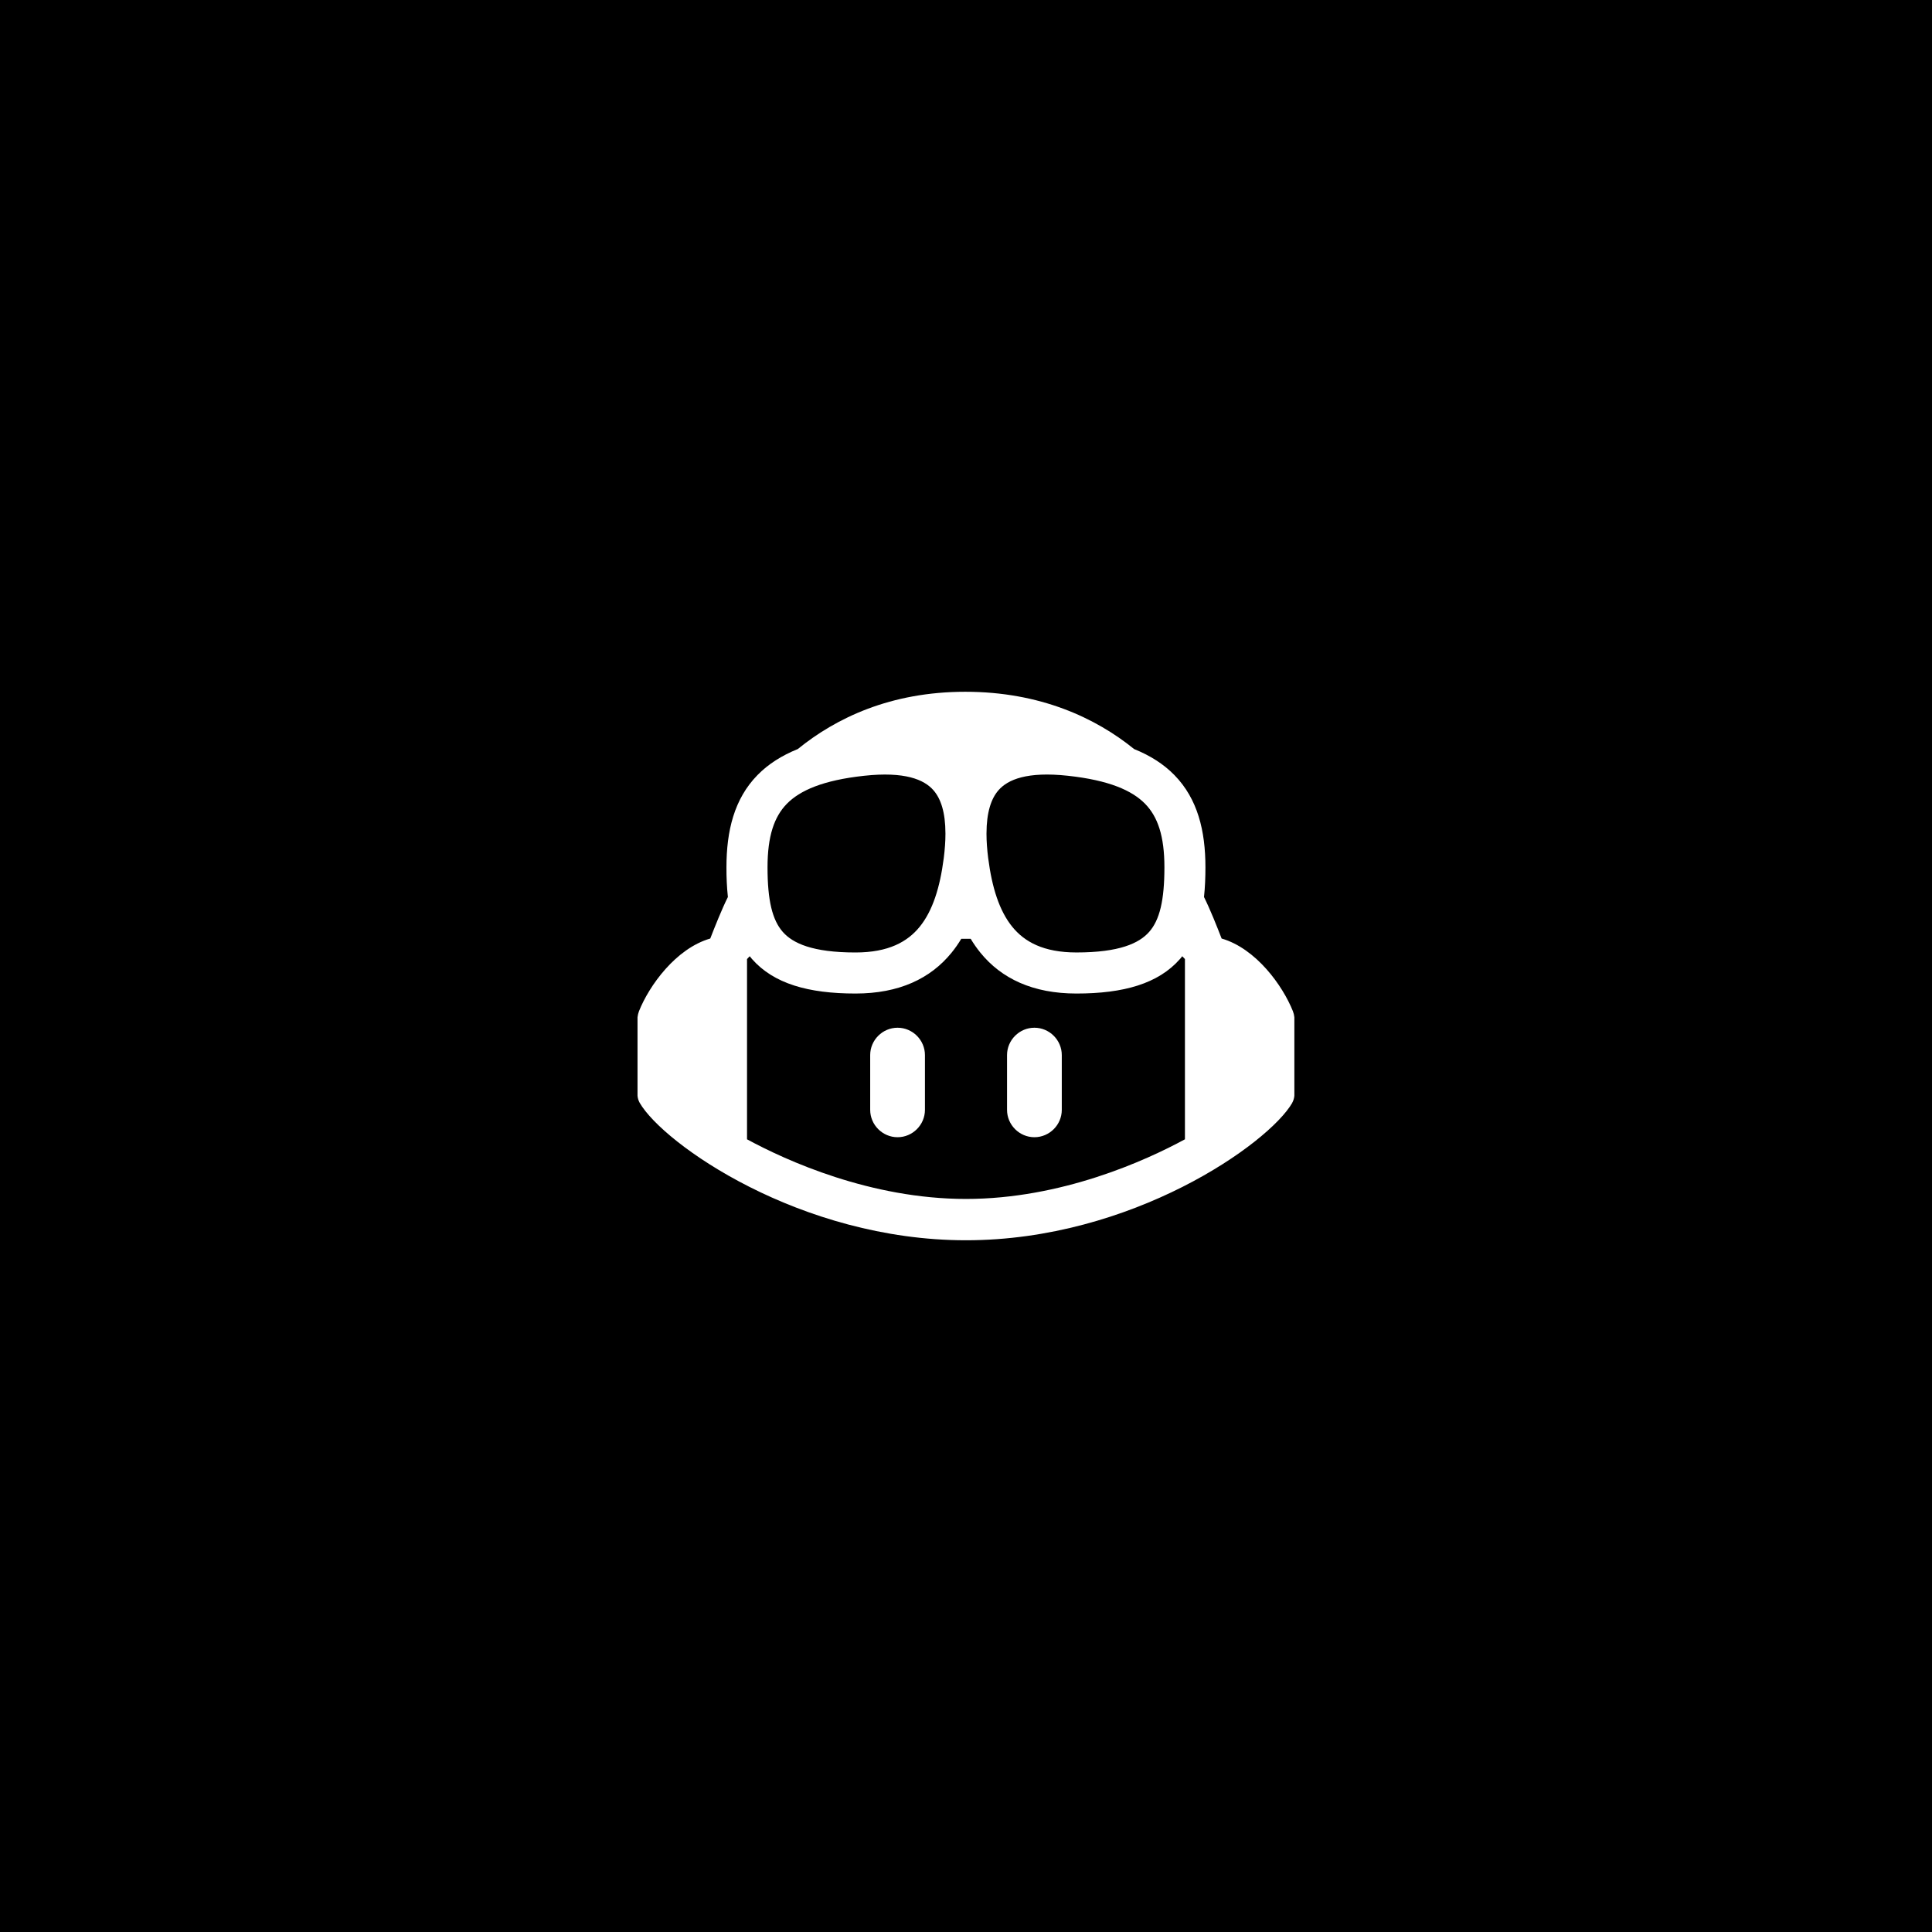
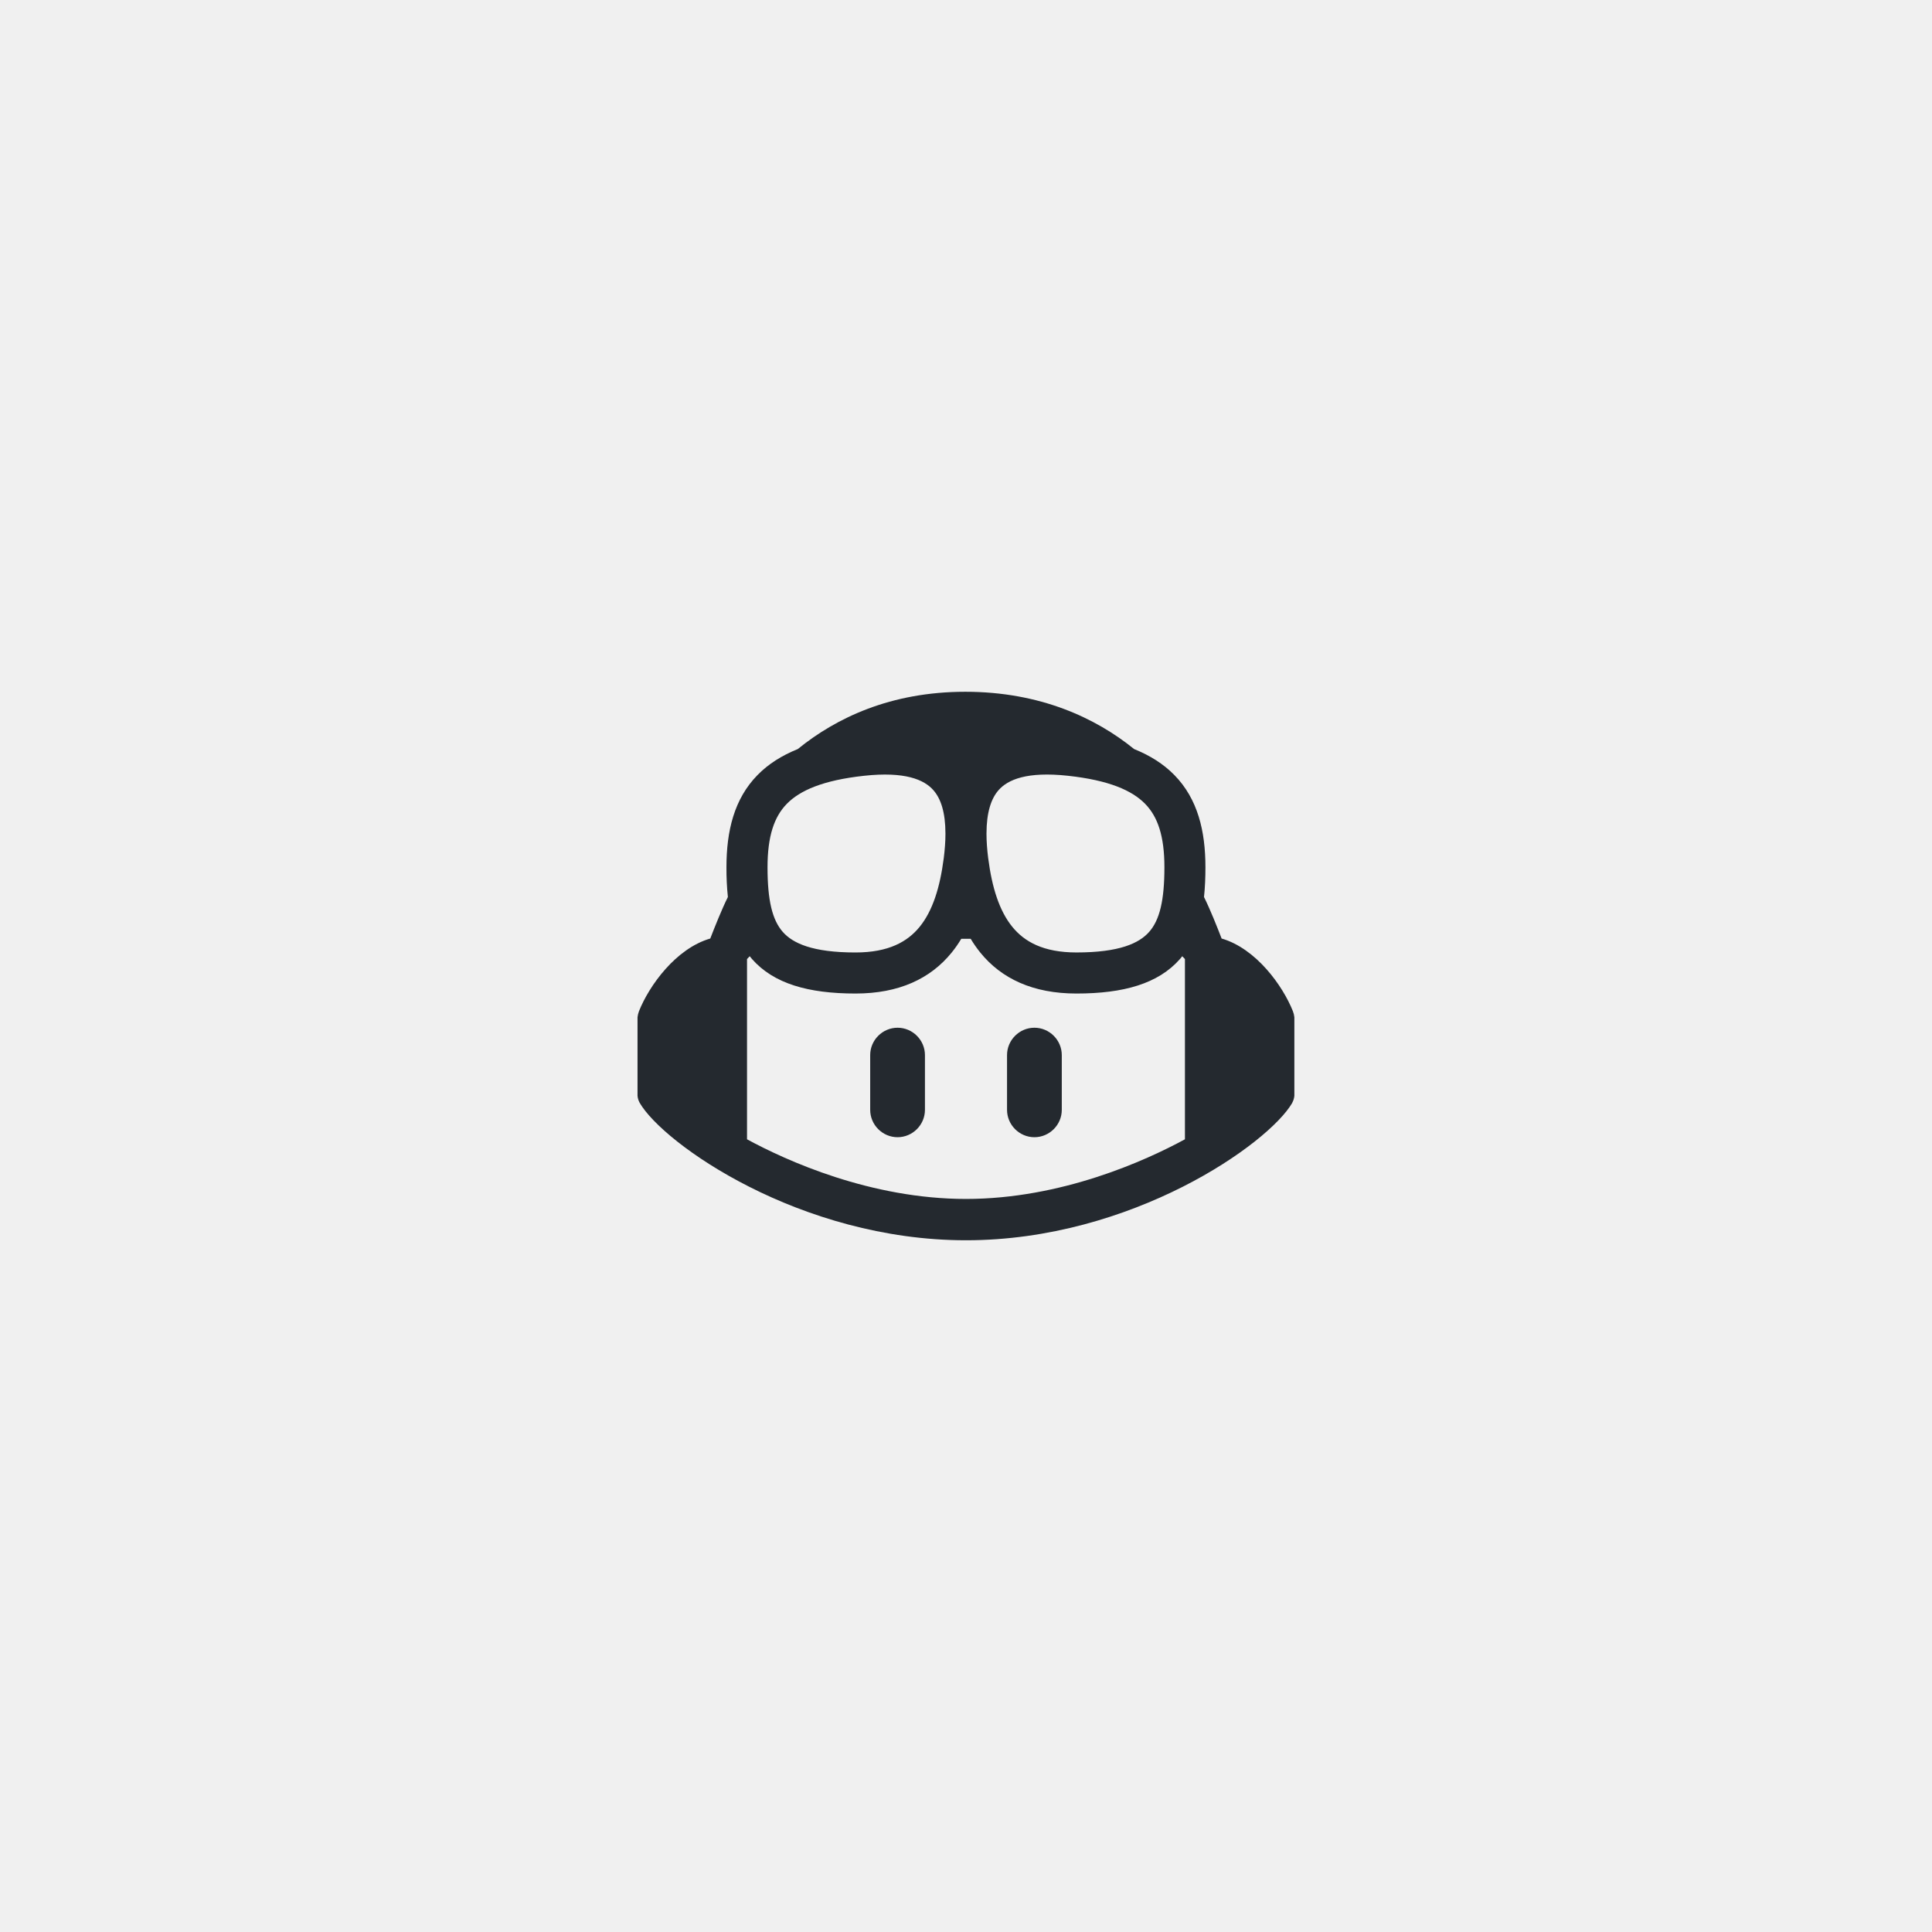
<svg xmlns="http://www.w3.org/2000/svg" fill="none" height="100" viewBox="0 0 100 100" width="100">
-   <path d="m0 0h100v100h-100z" fill="#000" />
-   <path d="m66.889 57.08c-1.22 2.118-8.3 7.116-16.89 7.116-8.589 0-15.67-4.998-16.89-7.116-.062-.112-.1-.235-.111-.363v-4.064c.012-.107.037-.211.075-.312.527-1.325 1.908-3.247 3.69-3.763.237-.608.587-1.495.912-2.149-.052-.511-.077-1.025-.074-1.538 0-1.885.4-3.54 1.604-4.771.562-.575 1.261-1.016 2.088-1.349 1.982-1.609 4.805-2.965 8.673-2.965 3.869 0 6.753 1.356 8.735 2.965.827.333 1.526.773 2.088 1.349 1.204 1.231 1.604 2.886 1.604 4.771 0 .521-.02 1.038-.074 1.538.326.654.676 1.541.912 2.149 1.782.516 3.163 2.438 3.69 3.763.039.1.064.205.075.312v4.064c-.011.127-.049.251-.111.363zm-16.646-8.489h-.487c-.15.252-.318.492-.503.72-1.091 1.342-2.717 2.114-4.97 2.114-2.444 0-4.234-.509-5.358-1.784-.042-.048-.082-.097-.12-.147l-.139.147v9.329c2.033 1.104 6.395 3.087 11.333 3.087s9.3-1.983 11.333-3.087v-9.329l-.139-.147s-.047.064-.12.147c-1.123 1.275-2.914 1.784-5.358 1.784-2.252 0-3.879-.772-4.97-2.114-.184-.228-.353-.468-.503-.72zm3.298 4.604c.778 0 1.417.639 1.417 1.417v2.833c0 .778-.639 1.417-1.417 1.417-.778 0-1.417-.639-1.417-1.417v-2.833c0-.778.639-1.417 1.417-1.417zm-7.083 0c.778 0 1.417.639 1.417 1.417v2.833c0 .778-.639 1.417-1.417 1.417-.778 0-1.417-.639-1.417-1.417v-2.833c0-.778.639-1.417 1.417-1.417zm4.693-8.762c.193 1.497.571 2.71 1.244 3.537.626.771 1.607 1.329 3.321 1.329 2.228 0 3.247-.477 3.764-1.064.544-.616.79-1.629.79-3.345 0-1.615-.344-2.616-.999-3.285-.676-.691-1.869-1.221-4.001-1.452-2.107-.228-3.105.196-3.588.749-.381.435-.619 1.145-.621 2.236v.03c0 .375.03.796.089 1.265zm-2.304 0c.059-.469.089-.89.089-1.266v-.028c-.001-1.091-.239-1.801-.621-2.236-.483-.554-1.482-.978-3.588-.749-2.132.231-3.325.761-4.001 1.452-.654.669-.999 1.67-.999 3.285 0 1.716.248 2.728.79 3.345.517.587 1.536 1.064 3.764 1.064 1.714 0 2.695-.558 3.321-1.329.673-.827 1.051-2.04 1.244-3.537z" fill="#fff" />
+   <path d="m66.889 57.08c-1.22 2.118-8.3 7.116-16.89 7.116-8.589 0-15.67-4.998-16.89-7.116-.062-.112-.1-.235-.111-.363v-4.064c.012-.107.037-.211.075-.312.527-1.325 1.908-3.247 3.69-3.763.237-.608.587-1.495.912-2.149-.052-.511-.077-1.025-.074-1.538 0-1.885.4-3.54 1.604-4.771.562-.575 1.261-1.016 2.088-1.349 1.982-1.609 4.805-2.965 8.673-2.965 3.869 0 6.753 1.356 8.735 2.965.827.333 1.526.773 2.088 1.349 1.204 1.231 1.604 2.886 1.604 4.771 0 .521-.02 1.038-.074 1.538.326.654.676 1.541.912 2.149 1.782.516 3.163 2.438 3.69 3.763.039.1.064.205.075.312v4.064c-.011.127-.049.251-.111.363zm-16.646-8.489h-.487c-.15.252-.318.492-.503.72-1.091 1.342-2.717 2.114-4.97 2.114-2.444 0-4.234-.509-5.358-1.784-.042-.048-.082-.097-.12-.147l-.139.147v9.329c2.033 1.104 6.395 3.087 11.333 3.087s9.3-1.983 11.333-3.087v-9.329l-.139-.147s-.047.064-.12.147c-1.123 1.275-2.914 1.784-5.358 1.784-2.252 0-3.879-.772-4.97-2.114-.184-.228-.353-.468-.503-.72zm3.298 4.604c.778 0 1.417.639 1.417 1.417v2.833c0 .778-.639 1.417-1.417 1.417-.778 0-1.417-.639-1.417-1.417v-2.833c0-.778.639-1.417 1.417-1.417zm-7.083 0c.778 0 1.417.639 1.417 1.417v2.833c0 .778-.639 1.417-1.417 1.417-.778 0-1.417-.639-1.417-1.417v-2.833c0-.778.639-1.417 1.417-1.417zm4.693-8.762c.193 1.497.571 2.71 1.244 3.537.626.771 1.607 1.329 3.321 1.329 2.228 0 3.247-.477 3.764-1.064.544-.616.79-1.629.79-3.345 0-1.615-.344-2.616-.999-3.285-.676-.691-1.869-1.221-4.001-1.452-2.107-.228-3.105.196-3.588.749-.381.435-.619 1.145-.621 2.236v.03c0 .375.03.796.089 1.265zm-2.304 0c.059-.469.089-.89.089-1.266v-.028c-.001-1.091-.239-1.801-.621-2.236-.483-.554-1.482-.978-3.588-.749-2.132.231-3.325.761-4.001 1.452-.654.669-.999 1.67-.999 3.285 0 1.716.248 2.728.79 3.345.517.587 1.536 1.064 3.764 1.064 1.714 0 2.695-.558 3.321-1.329.673-.827 1.051-2.04 1.244-3.537z" fill="#24292f" />
</svg>
